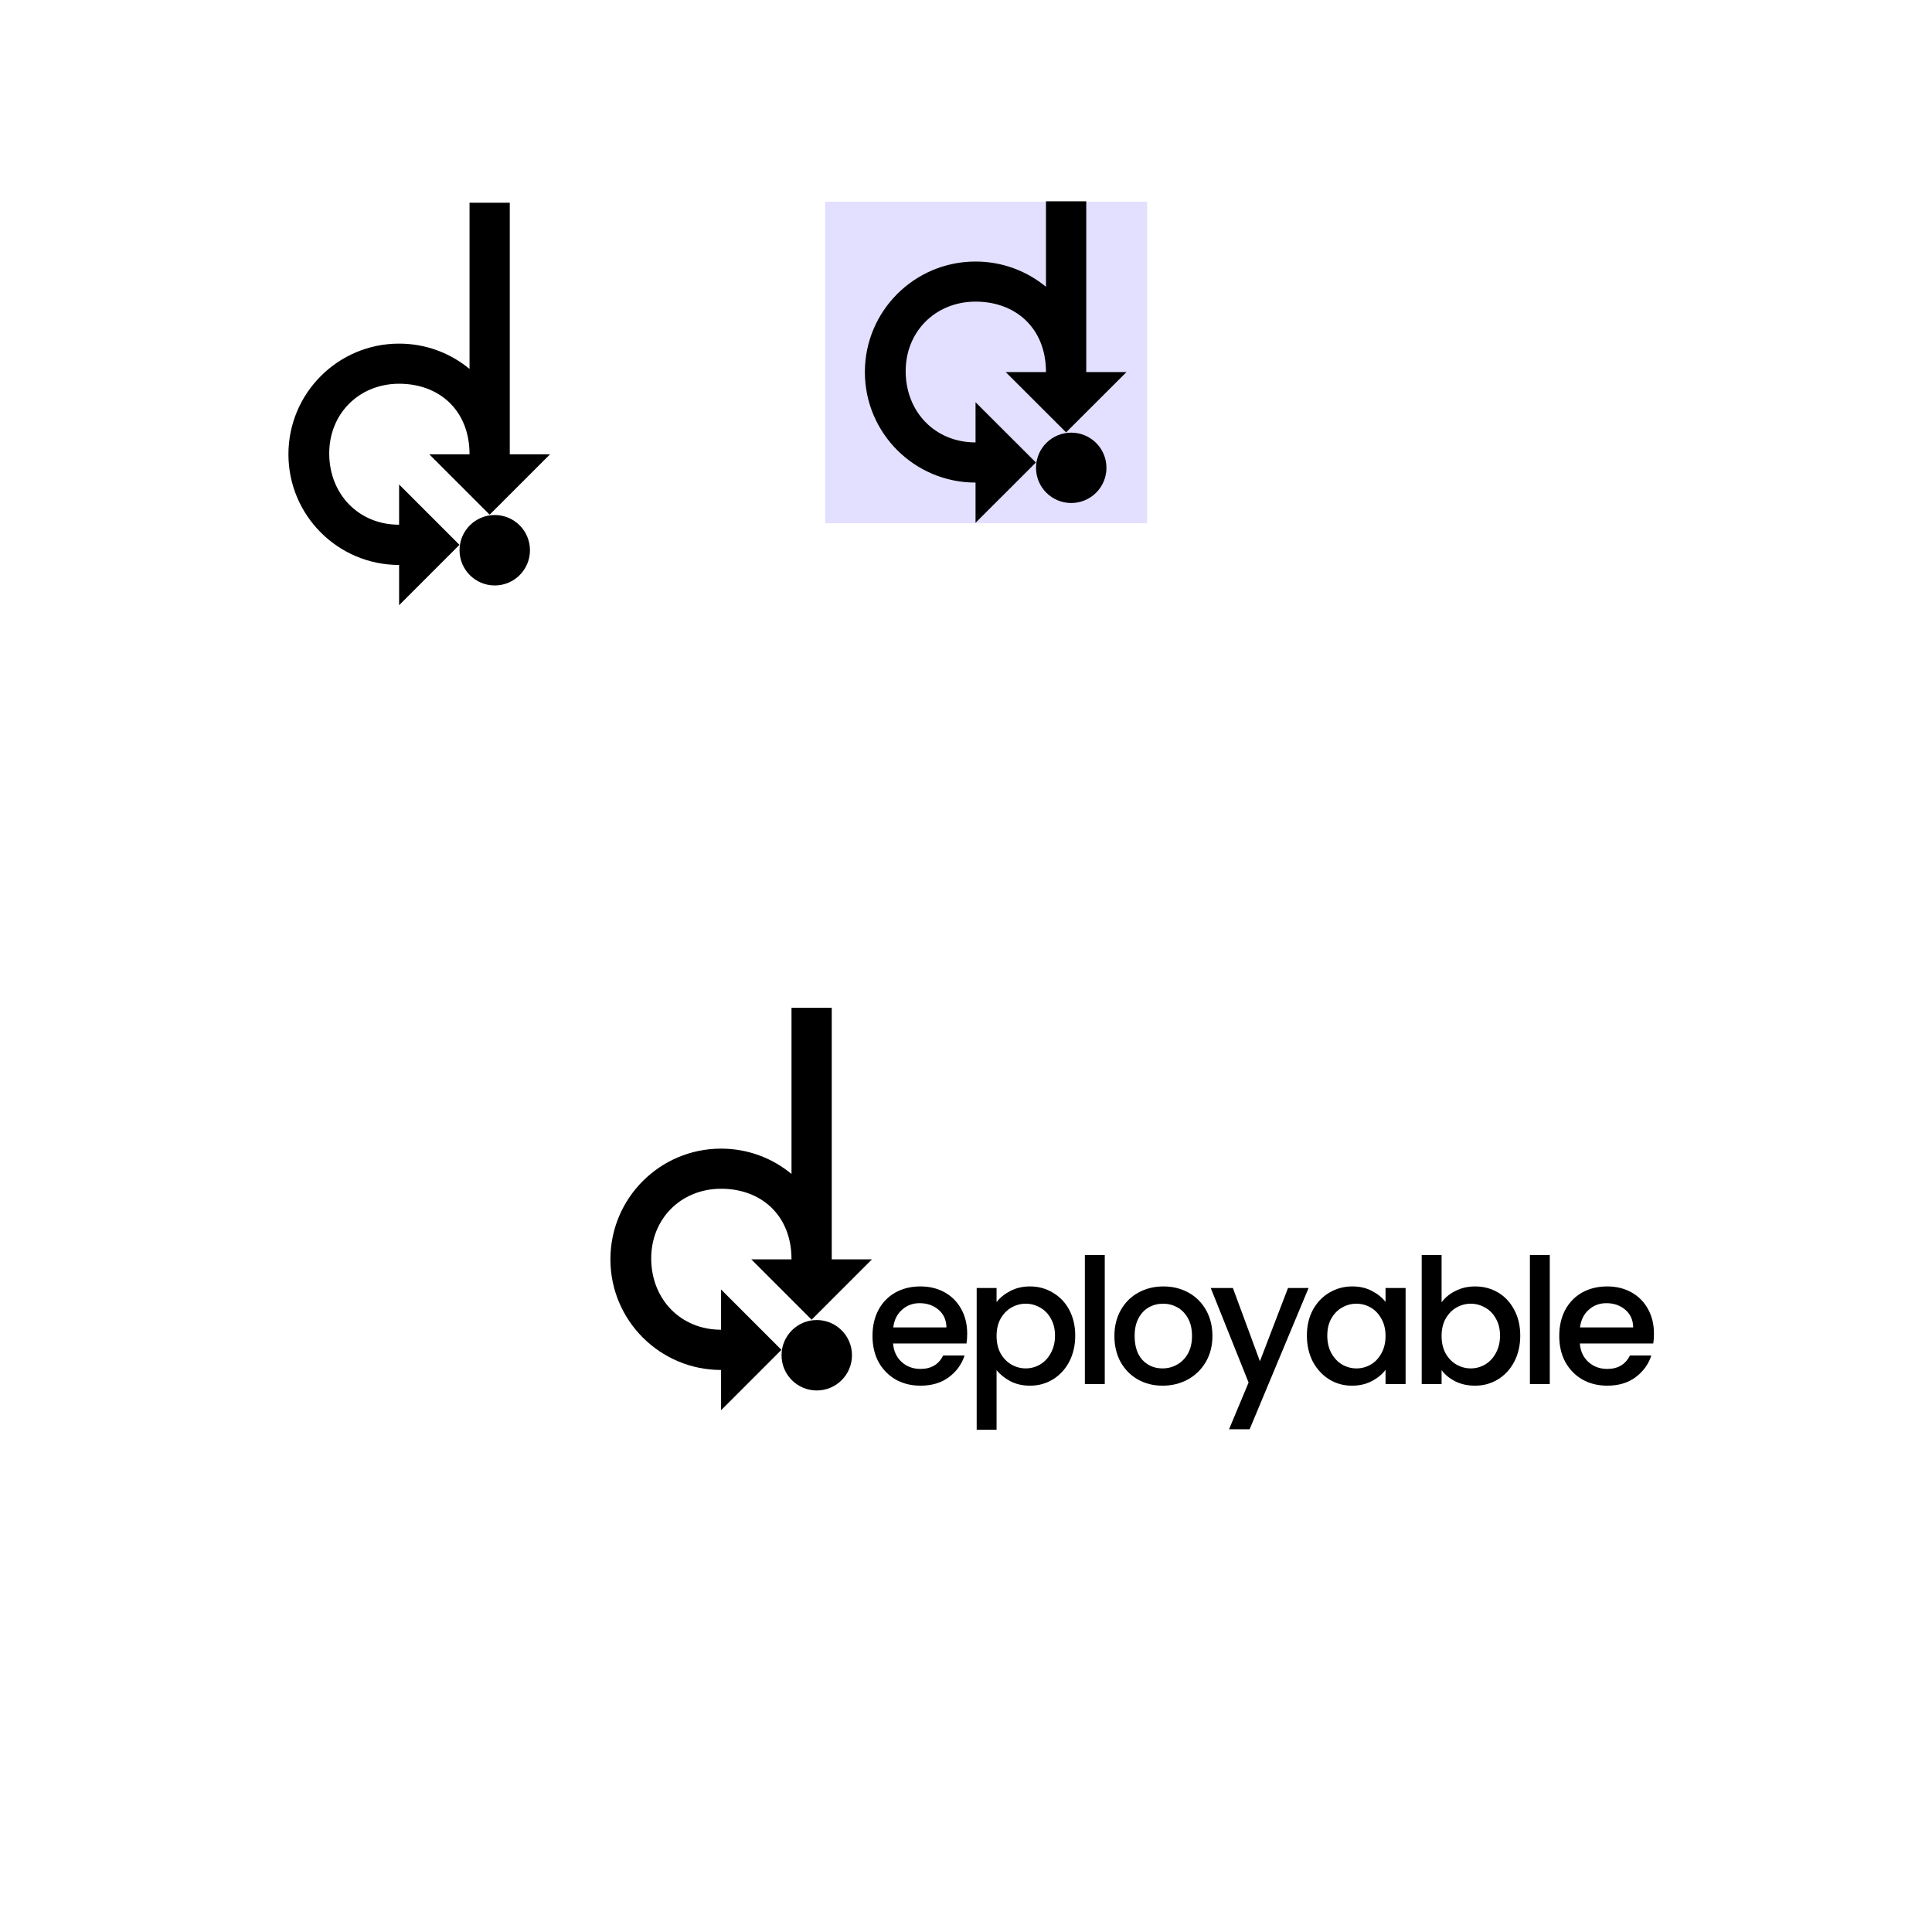
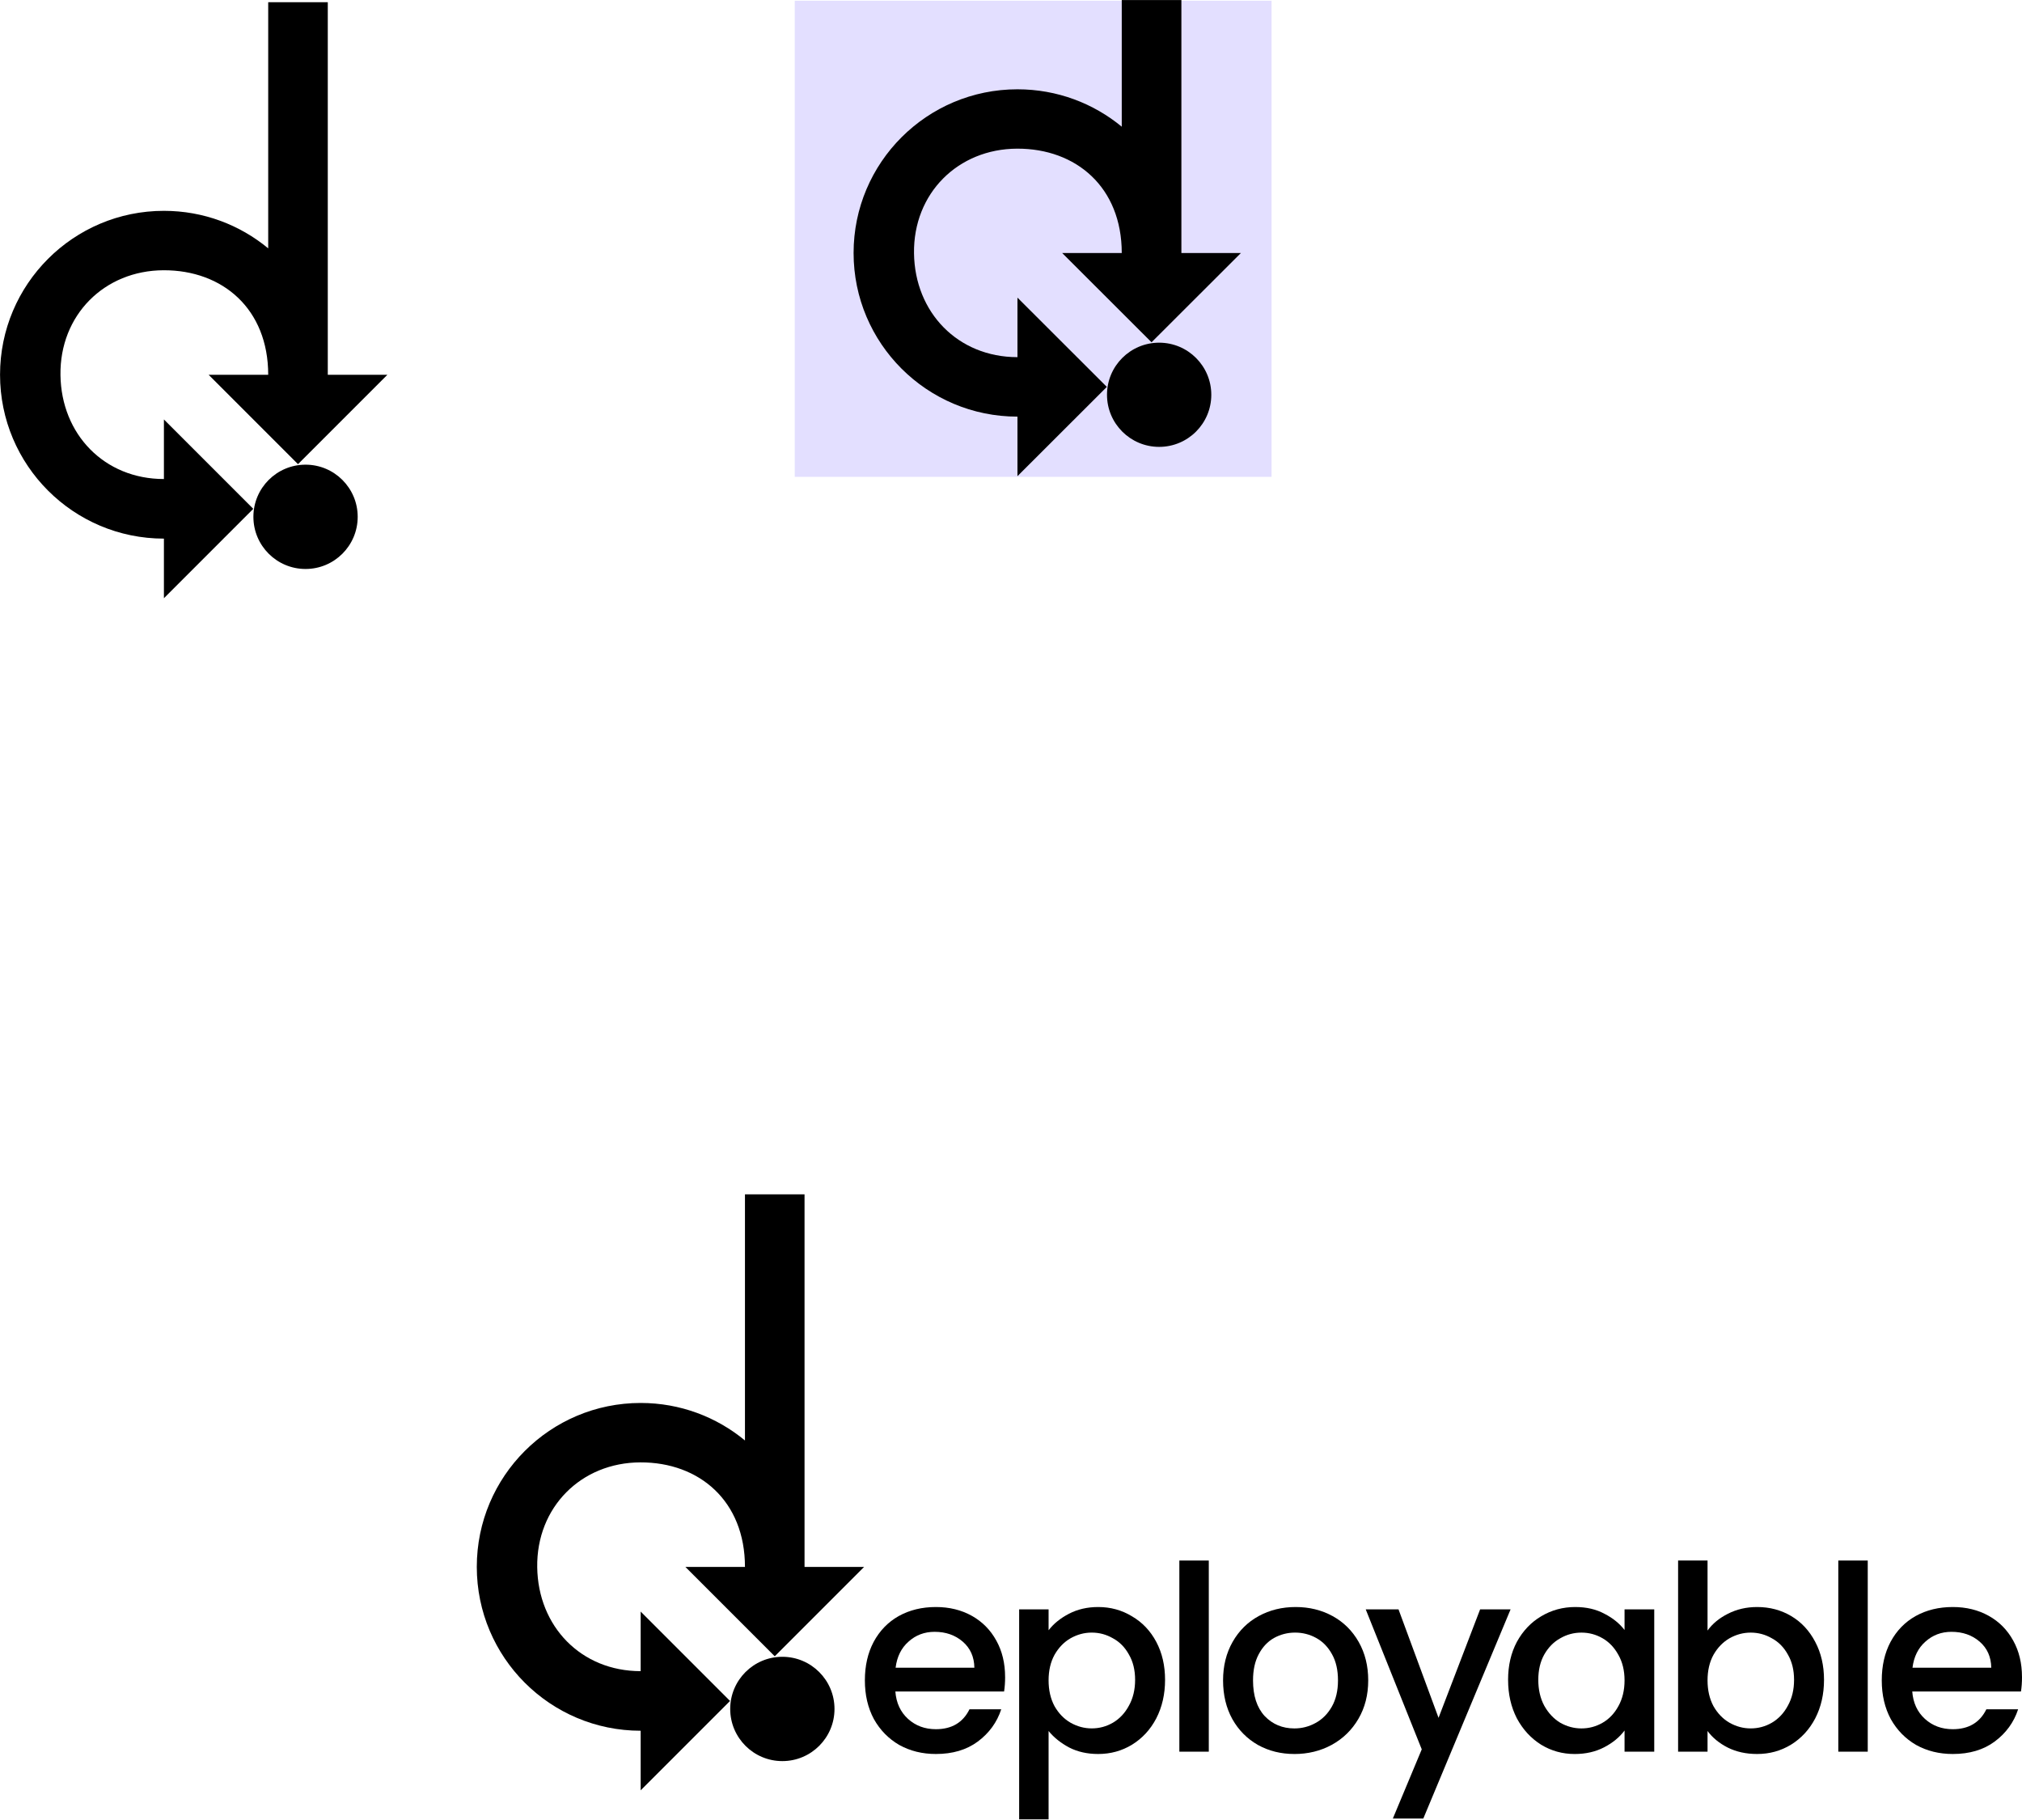
- <svg xmlns="http://www.w3.org/2000/svg" width="192" height="192" viewBox="0 0 50.8 50.8" version="1.1" id="svg5">
+ <svg xmlns="http://www.w3.org/2000/svg" width="135.708" height="122.092" viewBox="0 0 35.906 32.303" version="1.1" id="svg5">
  <defs id="defs2" />
-   <g id="layer1">
+   <g id="layer1" transform="translate(-7.583243,-5.291667)">
    <path style="font-variation-settings:normal;fill:#e3dfff;fill-opacity:1;stroke:none;stroke-width:0.026;stroke-linecap:round;stroke-linejoin:miter;stroke-miterlimit:4;stroke-dasharray:none;stroke-dashoffset:0;stroke-opacity:1;stop-color:#000000" d="m 21.696,5.305 h 8.467 v 8.453 h -8.467 z" id="path875-6" />
    <path id="path1135-2" style="font-variation-settings:normal;vector-effect:none;fill:#000000;fill-opacity:1;stroke:none;stroke-width:0.265;stroke-linecap:round;stroke-linejoin:miter;stroke-miterlimit:4;stroke-dasharray:none;stroke-dashoffset:0;stroke-opacity:1;-inkscape-stroke:none;stop-color:#000000" d="M 27.503,5.292 V 7.541 C 27,7.126 26.355,6.877 25.651,6.877 c -1.607,0 -2.91,1.301 -2.91,2.906 0,1.605 1.303,2.906 2.91,2.906 v 1.057 l 1.587,-1.585 -1.587,-1.585 v 1.057 c -1.058,0 -1.823,-0.793 -1.837,-1.844 -0.015,-1.063 0.779,-1.855 1.832,-1.858 1.048,-0.003 1.857,0.686 1.857,1.853 h -1.058 l 1.587,1.585 1.587,-1.585 H 28.562 V 5.292 Z" />
    <ellipse style="fill:#000000;fill-opacity:1;stroke:none;stroke-width:0.026;stroke-linecap:round;stroke-miterlimit:4;stroke-dasharray:none;stroke-opacity:1" id="path2990-5-1" cx="28.167" cy="12.301" rx="0.926" ry="0.925" />
    <path id="path1135-2-7" style="font-variation-settings:normal;vector-effect:none;fill:#000000;fill-opacity:1;stroke:none;stroke-width:0.265;stroke-linecap:round;stroke-linejoin:miter;stroke-miterlimit:4;stroke-dasharray:none;stroke-dashoffset:0;stroke-opacity:1;-inkscape-stroke:none;stop-color:#000000" d="m 20.812,26.498 v 4.37 c -0.503,-0.416 -1.148,-0.666 -1.852,-0.666 -1.607,0 -2.91,1.303 -2.91,2.91 0,1.607 1.303,2.91 2.91,2.91 v 1.058 l 1.587,-1.587 -1.587,-1.587 v 1.058 c -1.058,0 -1.823,-0.794 -1.837,-1.846 -0.015,-1.064 0.779,-1.858 1.832,-1.861 1.048,-0.003 1.857,0.687 1.857,1.856 h -1.058 l 1.587,1.587 1.587,-1.587 h -1.058 v -6.615 z" />
    <path id="path2990-5-1-0" style="stroke-width:0.026;stroke-linecap:round" d="m 22.402,35.635 a 0.926,0.926 0 0 1 -0.926,0.926 0.926,0.926 0 0 1 -0.926,-0.926 0.926,0.926 0 0 1 0.926,-0.926 0.926,0.926 0 0 1 0.926,0.926 z" />
    <path id="path1135-2-7-3" style="font-variation-settings:normal;vector-effect:none;fill:#000000;fill-opacity:1;stroke:none;stroke-width:0.265;stroke-linecap:round;stroke-linejoin:miter;stroke-miterlimit:4;stroke-dasharray:none;stroke-dashoffset:0;stroke-opacity:1;-inkscape-stroke:none;stop-color:#000000" d="m 12.346,5.331 v 4.37 c -0.503,-0.416 -1.148,-0.666 -1.852,-0.666 -1.607,0 -2.91,1.303 -2.91,2.91 0,1.607 1.303,2.91 2.91,2.91 v 1.058 l 1.587,-1.587 -1.587,-1.587 v 1.058 c -1.058,0 -1.823,-0.794 -1.837,-1.846 -0.015,-1.064 0.779,-1.858 1.832,-1.861 1.048,-0.003 1.857,0.687 1.857,1.856 h -1.058 l 1.587,1.587 1.587,-1.587 h -1.058 v -6.615 z" />
    <path id="path2990-5-1-0-6" style="stroke-width:0.026;stroke-linecap:round" d="m 13.935,14.468 a 0.926,0.926 0 0 1 -0.926,0.926 0.926,0.926 0 0 1 -0.926,-0.926 0.926,0.926 0 0 1 0.926,-0.926 0.926,0.926 0 0 1 0.926,0.926 z" />
    <g aria-label="eployable" transform="matrix(0.2645833,0,0,0.2645833,15.09893,-240.8897)" id="text3413" style="font-size:17.333px;line-height:1.25;font-family:Kavivanar;-inkscape-font-specification:Kavivanar;letter-spacing:-1px;baseline-shift:baseline;opacity:1;vector-effect:none;stroke-width:1;stop-color:#000000;stop-opacity:1">
      <path d="m 39.053,1042.991 q 0,0.537 -0.069,0.971 h -7.297 q 0.087,1.144 0.849,1.837 0.763,0.693 1.872,0.693 1.595,0 2.253,-1.335 h 2.132 q -0.433,1.317 -1.577,2.167 -1.127,0.832 -2.808,0.832 -1.369,0 -2.461,-0.607 -1.075,-0.624 -1.699,-1.733 -0.607,-1.127 -0.607,-2.6 0,-1.473 0.589,-2.583 0.607,-1.127 1.681,-1.733 1.092,-0.607 2.496,-0.607 1.352,0 2.409,0.589 1.057,0.589 1.647,1.664 0.589,1.057 0.589,2.444 z m -2.063,-0.624 q -0.017,-1.092 -0.78,-1.751 -0.763,-0.659 -1.889,-0.659 -1.023,0 -1.751,0.659 -0.728,0.641 -0.867,1.751 z" style="font-family:Poppins;-inkscape-font-specification:Poppins" id="path24646" />
      <path d="m 41.971,1039.853 q 0.503,-0.659 1.369,-1.109 0.867,-0.451 1.959,-0.451 1.248,0 2.271,0.624 1.04,0.607 1.629,1.716 0.589,1.109 0.589,2.548 0,1.439 -0.589,2.583 -0.589,1.127 -1.629,1.768 -1.023,0.624 -2.271,0.624 -1.092,0 -1.941,-0.433 -0.849,-0.451 -1.387,-1.109 v 5.928 H 39.995 v -14.092 h 1.976 z m 5.807,3.328 q 0,-0.988 -0.416,-1.699 -0.399,-0.728 -1.075,-1.092 -0.659,-0.381 -1.421,-0.381 -0.745,0 -1.421,0.381 -0.659,0.381 -1.075,1.109 -0.399,0.728 -0.399,1.716 0,0.988 0.399,1.733 0.416,0.728 1.075,1.109 0.676,0.381 1.421,0.381 0.763,0 1.421,-0.381 0.676,-0.399 1.075,-1.144 0.416,-0.745 0.416,-1.733 z" style="font-family:Poppins;-inkscape-font-specification:Poppins" id="path24648" />
      <path d="M 52.723,1035.173 V 1048 h -1.976 v -12.827 z" style="font-family:Poppins;-inkscape-font-specification:Poppins" id="path24650" />
      <path d="m 58.465,1048.156 q -1.352,0 -2.444,-0.607 -1.092,-0.624 -1.716,-1.733 -0.624,-1.127 -0.624,-2.6 0,-1.456 0.641,-2.583 0.641,-1.127 1.751,-1.733 1.109,-0.607 2.479,-0.607 1.369,0 2.479,0.607 1.109,0.607 1.751,1.733 0.641,1.127 0.641,2.583 0,1.456 -0.659,2.583 -0.659,1.127 -1.803,1.751 -1.127,0.607 -2.496,0.607 z m 0,-1.716 q 0.763,0 1.421,-0.364 0.676,-0.364 1.092,-1.092 0.416,-0.728 0.416,-1.768 0,-1.04 -0.399,-1.751 -0.399,-0.728 -1.057,-1.092 -0.659,-0.364 -1.421,-0.364 -0.763,0 -1.421,0.364 -0.641,0.364 -1.023,1.092 -0.381,0.711 -0.381,1.751 0,1.543 0.78,2.392 0.797,0.832 1.993,0.832 z" style="font-family:Poppins;-inkscape-font-specification:Poppins" id="path24652" />
      <path d="m 72.979,1038.449 -5.859,14.04 h -2.045 l 1.941,-4.645 -3.761,-9.395 h 2.201 l 2.687,7.28 2.791,-7.28 z" style="font-family:Poppins;-inkscape-font-specification:Poppins" id="path24654" />
      <path d="m 72.81,1043.181 q 0,-1.439 0.589,-2.548 0.607,-1.109 1.629,-1.716 1.04,-0.624 2.288,-0.624 1.127,0 1.959,0.451 0.849,0.433 1.352,1.092 v -1.387 h 1.993 V 1048 h -1.993 v -1.421 q -0.503,0.676 -1.369,1.127 -0.867,0.451 -1.976,0.451 -1.231,0 -2.253,-0.624 -1.023,-0.641 -1.629,-1.768 -0.589,-1.144 -0.589,-2.583 z m 7.817,0.035 q 0,-0.988 -0.416,-1.716 -0.399,-0.728 -1.057,-1.109 -0.659,-0.381 -1.421,-0.381 -0.763,0 -1.421,0.381 -0.659,0.364 -1.075,1.092 -0.399,0.711 -0.399,1.699 0,0.988 0.399,1.733 0.416,0.745 1.075,1.144 0.676,0.381 1.421,0.381 0.763,0 1.421,-0.381 0.659,-0.381 1.057,-1.109 0.416,-0.745 0.416,-1.733 z" style="font-family:Poppins;-inkscape-font-specification:Poppins" id="path24656" />
      <path d="m 86.197,1039.871 q 0.503,-0.693 1.369,-1.127 0.884,-0.451 1.959,-0.451 1.265,0 2.288,0.607 1.023,0.607 1.612,1.733 0.589,1.109 0.589,2.548 0,1.439 -0.589,2.583 -0.589,1.127 -1.629,1.768 -1.023,0.624 -2.271,0.624 -1.109,0 -1.976,-0.433 -0.849,-0.433 -1.352,-1.109 V 1048 h -1.976 v -12.827 h 1.976 z m 5.807,3.311 q 0,-0.988 -0.416,-1.699 -0.399,-0.728 -1.075,-1.092 -0.659,-0.381 -1.421,-0.381 -0.745,0 -1.421,0.381 -0.659,0.381 -1.075,1.109 -0.399,0.728 -0.399,1.716 0,0.988 0.399,1.733 0.416,0.728 1.075,1.109 0.676,0.381 1.421,0.381 0.763,0 1.421,-0.381 0.676,-0.399 1.075,-1.144 0.416,-0.745 0.416,-1.733 z" style="font-family:Poppins;-inkscape-font-specification:Poppins" id="path24658" />
      <path d="M 96.949,1035.173 V 1048 h -1.976 v -12.827 z" style="font-family:Poppins;-inkscape-font-specification:Poppins" id="path24660" />
      <path d="m 107.302,1042.991 q 0,0.537 -0.069,0.971 h -7.297 q 0.087,1.144 0.849,1.837 0.763,0.693 1.872,0.693 1.595,0 2.253,-1.335 h 2.132 q -0.433,1.317 -1.577,2.167 -1.127,0.832 -2.808,0.832 -1.369,0 -2.461,-0.607 -1.075,-0.624 -1.699,-1.733 -0.607,-1.127 -0.607,-2.6 0,-1.473 0.589,-2.583 0.607,-1.127 1.681,-1.733 1.092,-0.607 2.496,-0.607 1.352,0 2.409,0.589 1.057,0.589 1.647,1.664 0.589,1.057 0.589,2.444 z m -2.063,-0.624 q -0.017,-1.092 -0.78,-1.751 -0.763,-0.659 -1.889,-0.659 -1.023,0 -1.751,0.659 -0.728,0.641 -0.867,1.751 z" style="font-family:Poppins;-inkscape-font-specification:Poppins" id="path24662" />
    </g>
  </g>
</svg>
